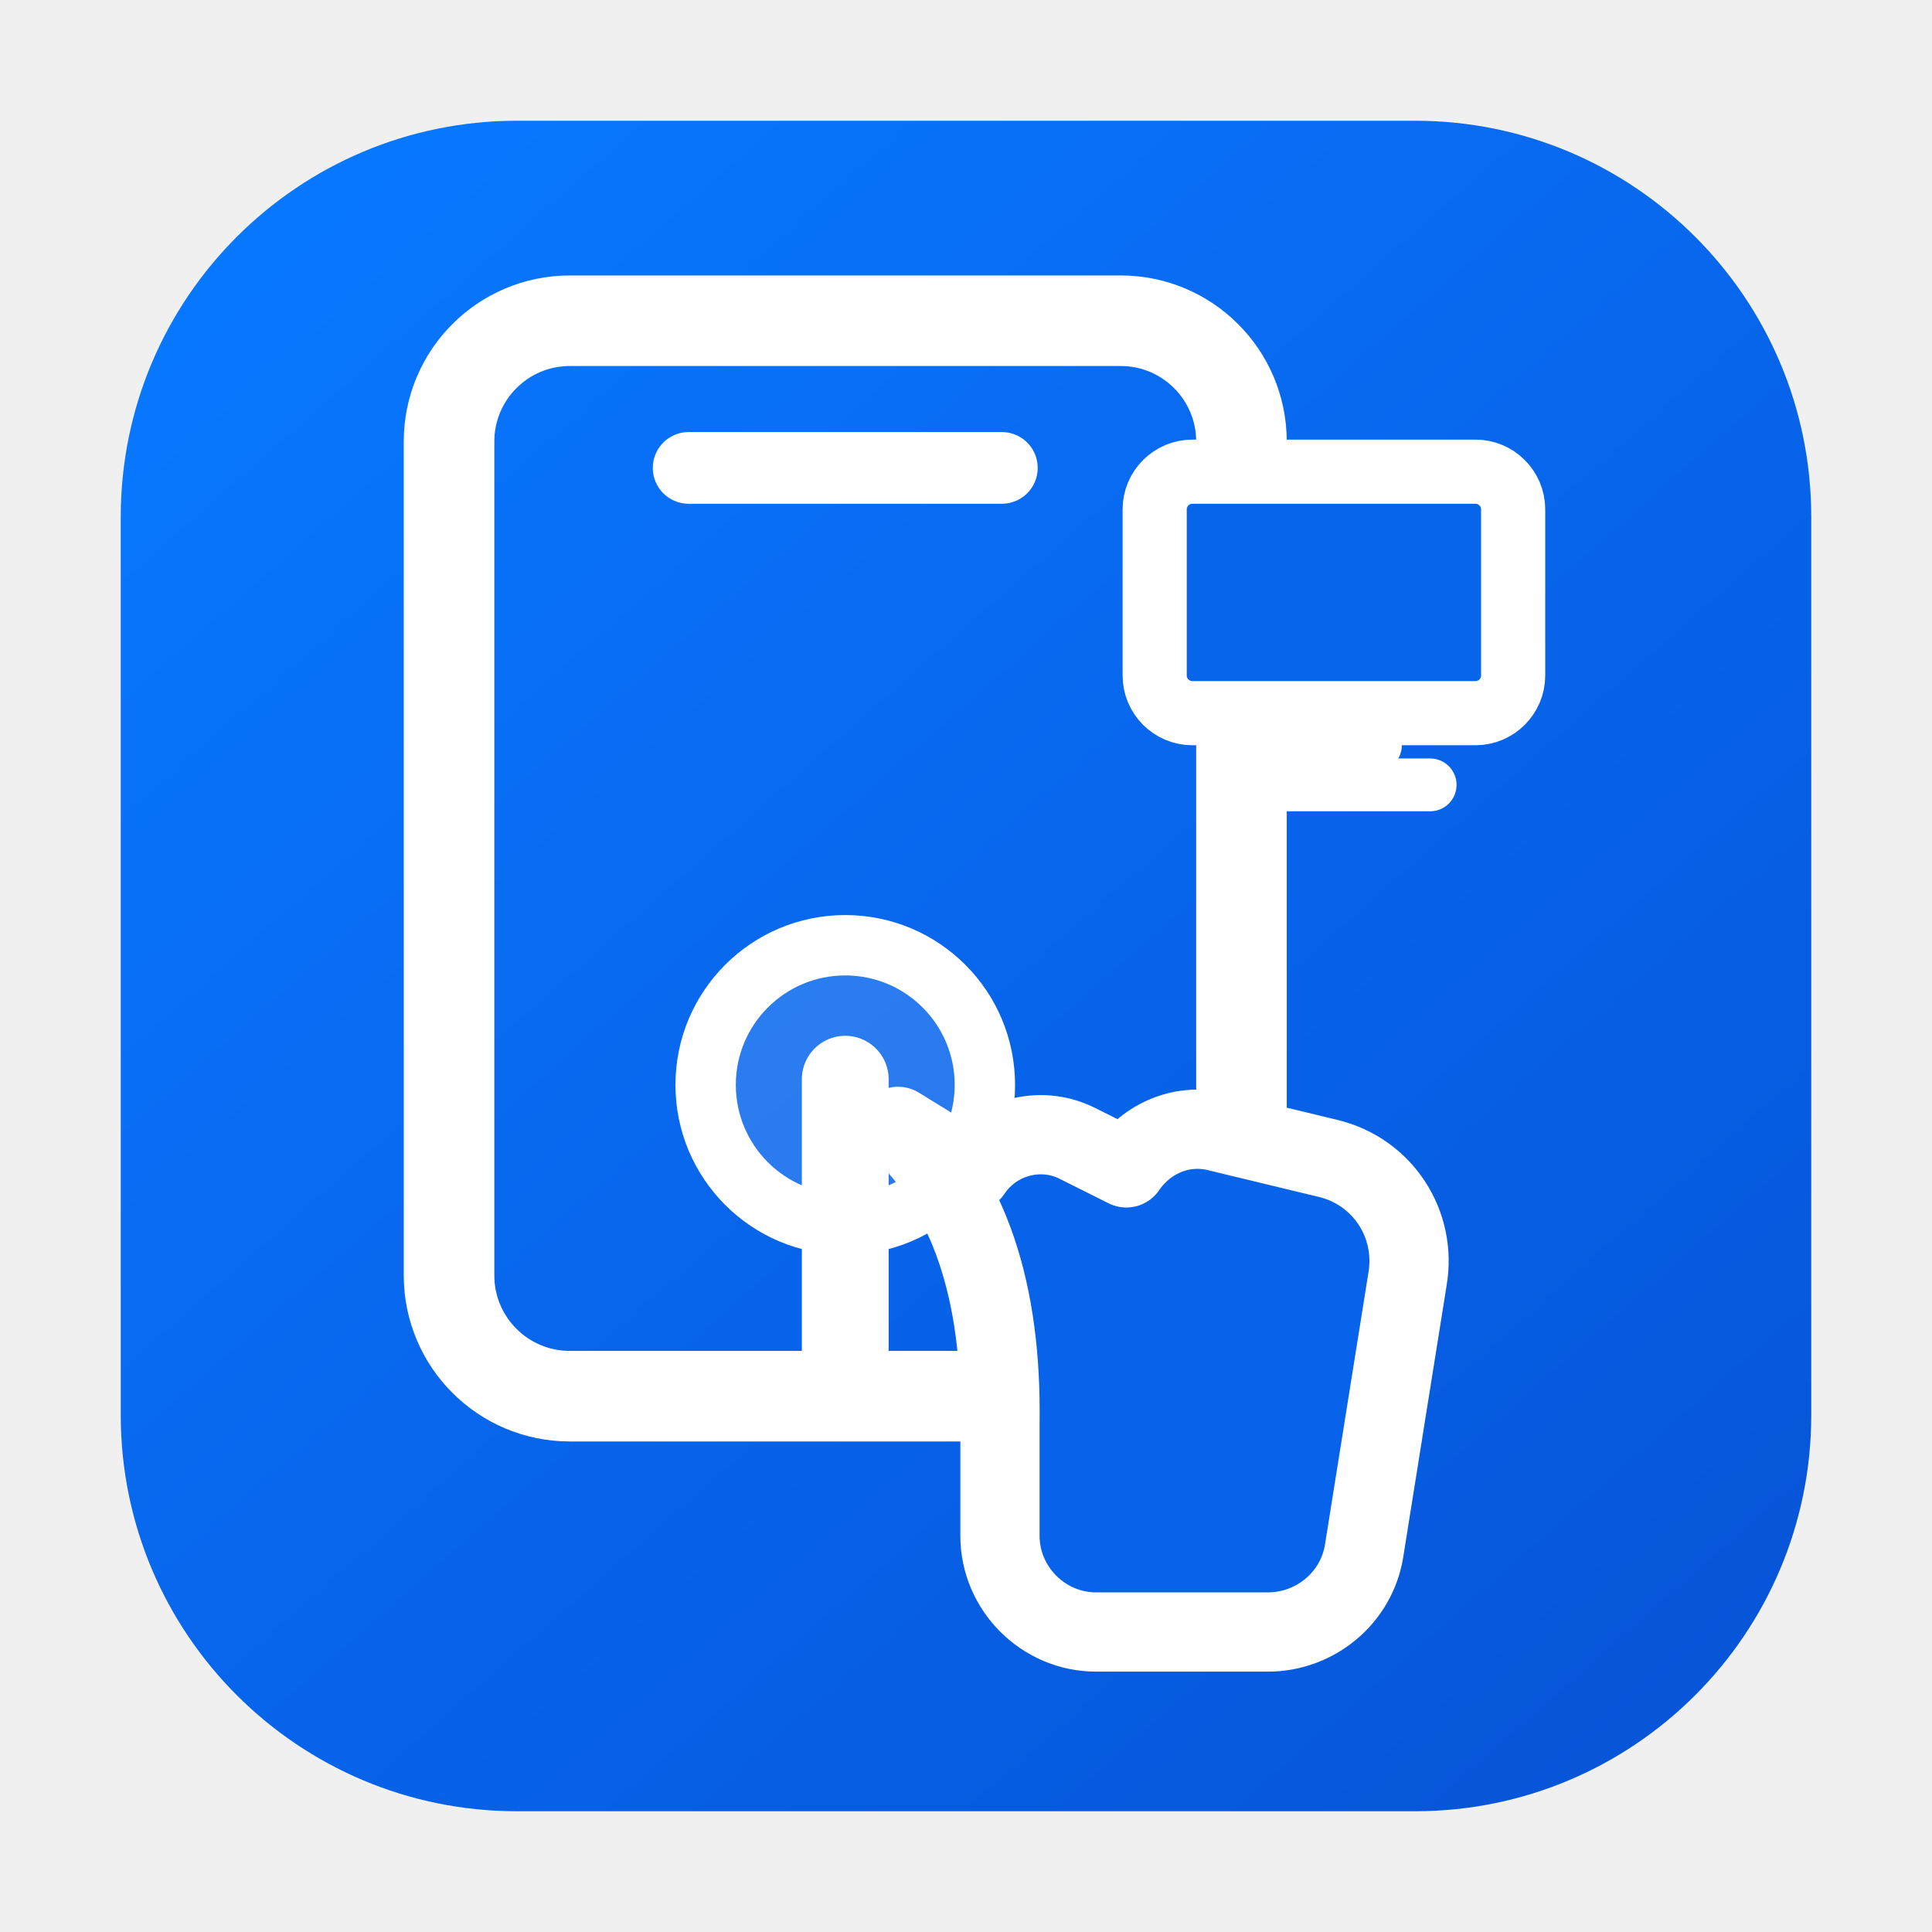
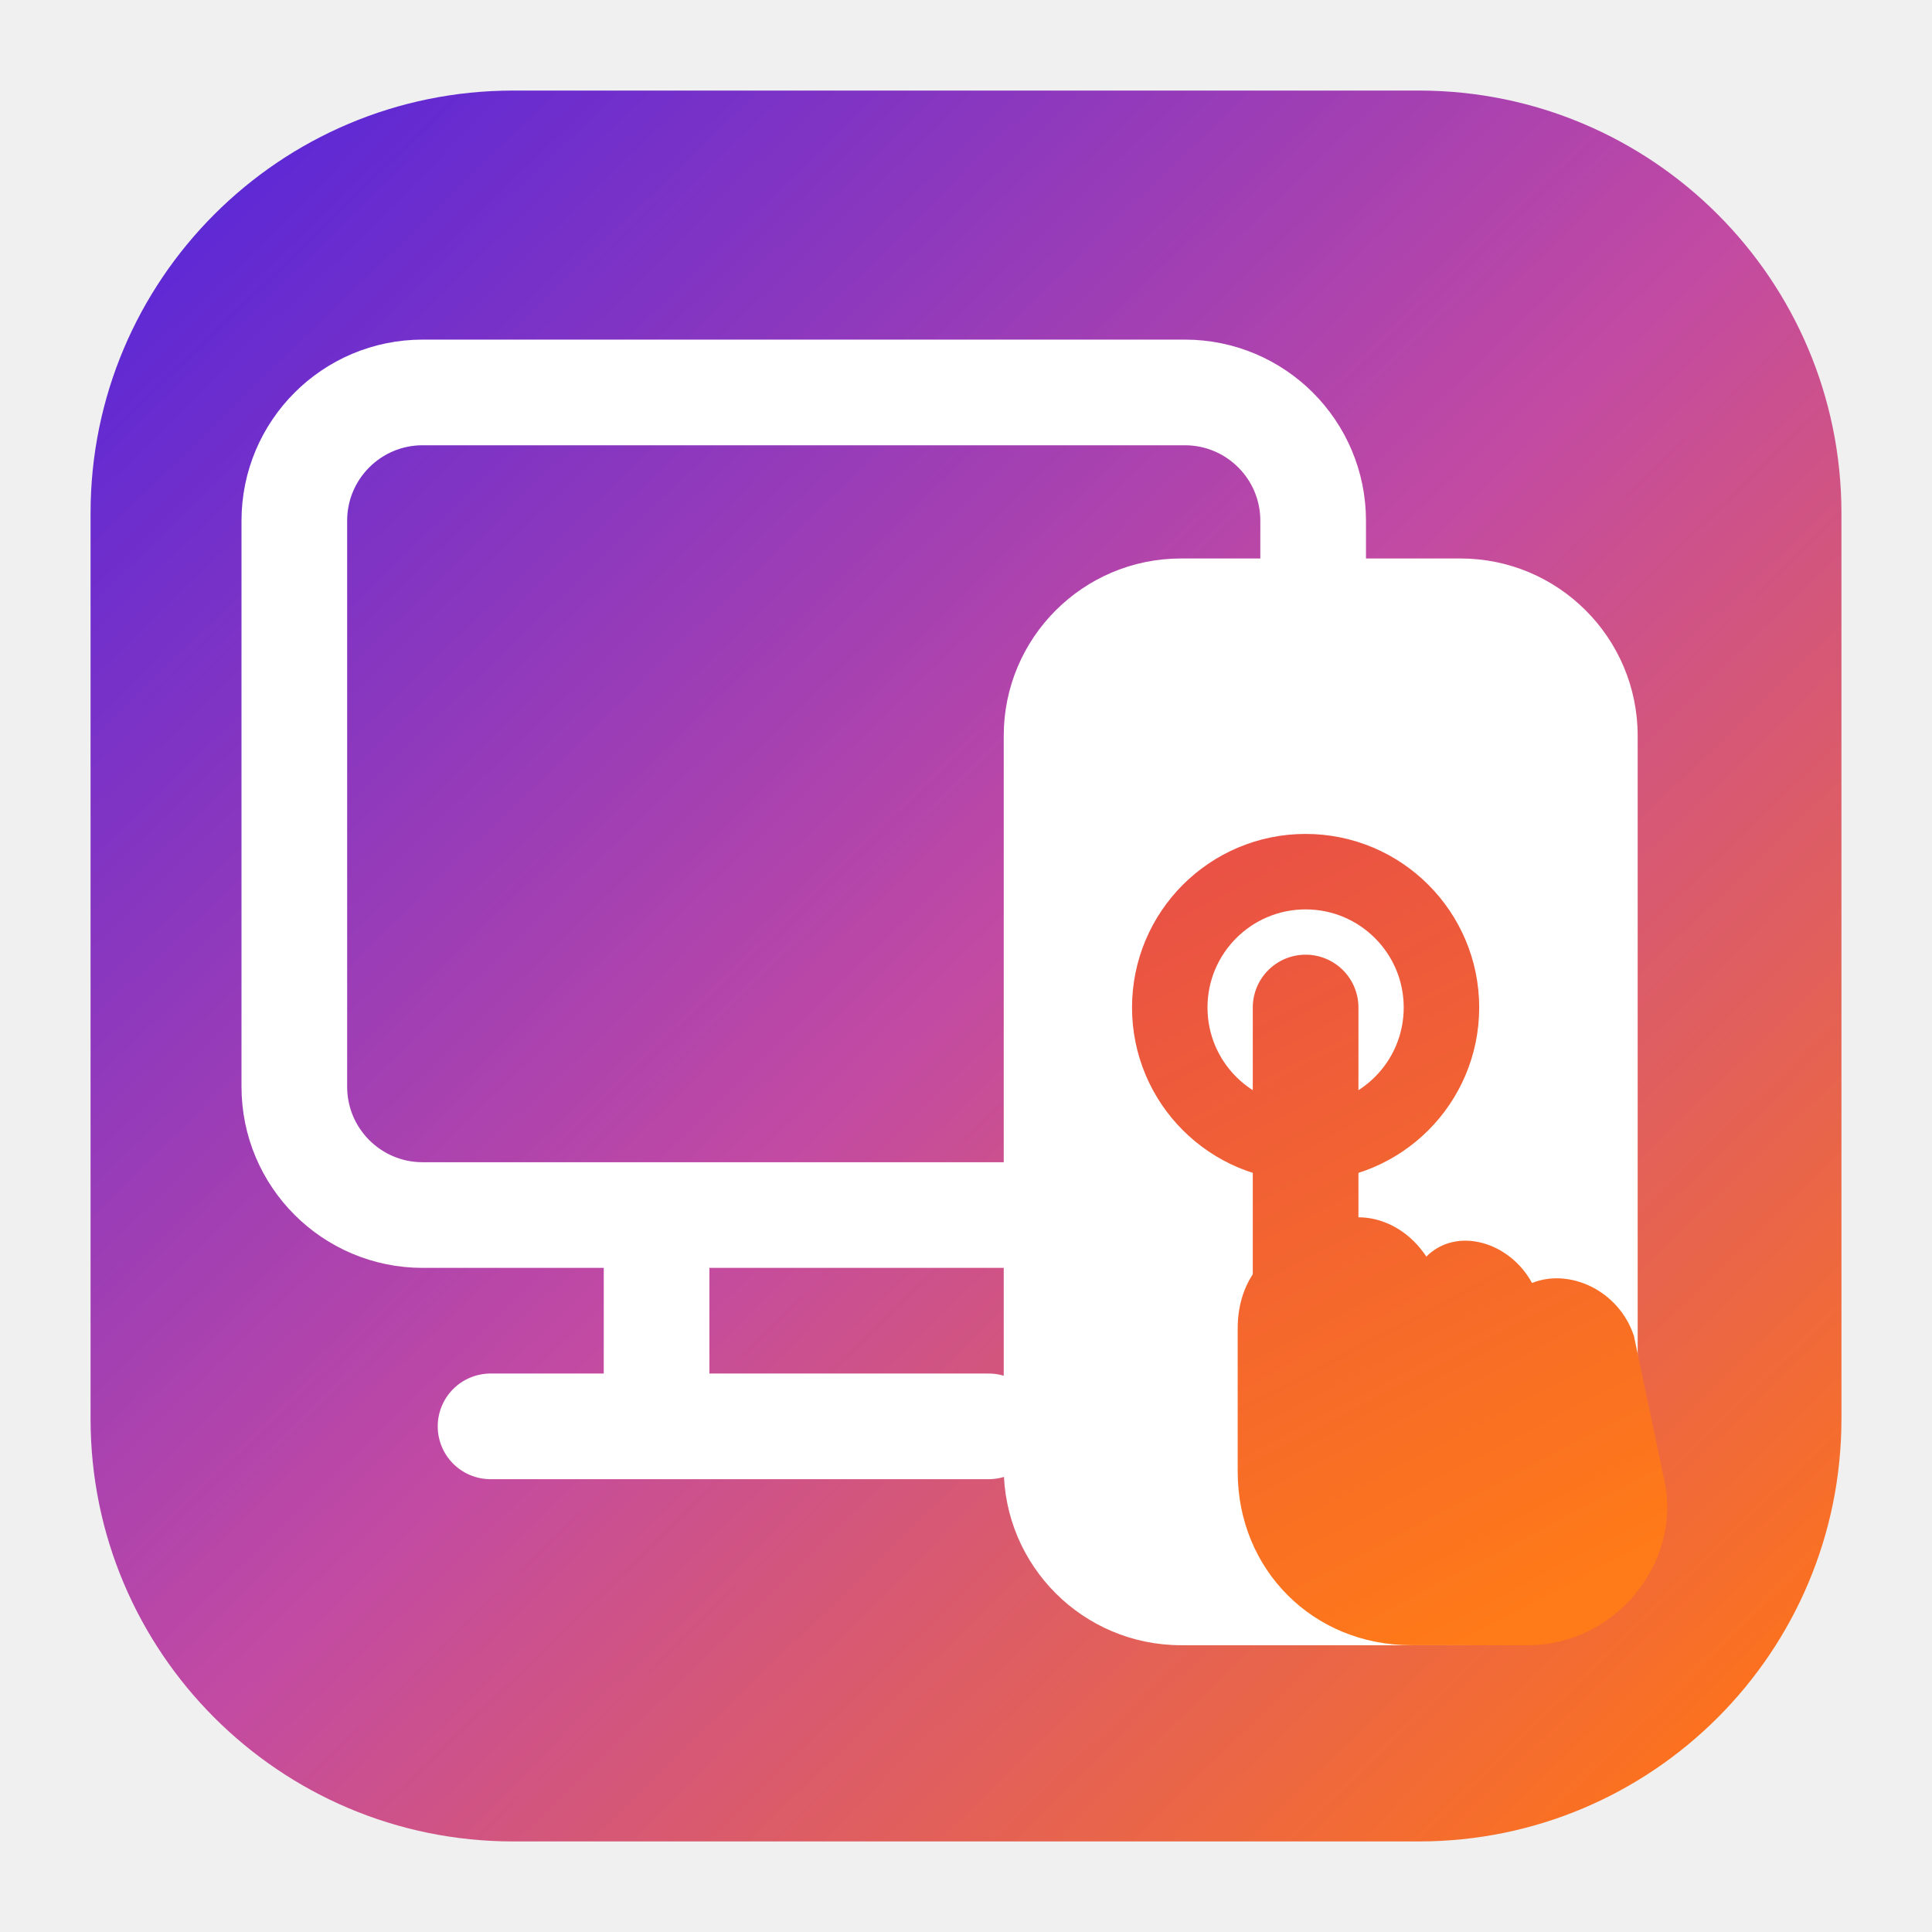
- <svg xmlns="http://www.w3.org/2000/svg" width="1024" height="1024" viewBox="0 0 1024 1024">
+ <svg xmlns="http://www.w3.org/2000/svg" width="1024" height="1024" viewBox="0 0 512 512">
  <defs>
-     <linearGradient id="bg" x1="160" y1="120" x2="864" y2="920" gradientUnits="userSpaceOnUse">
-       <stop stop-color="#0877FF" />
-       <stop offset="1" stop-color="#0755D9" />
+     <linearGradient id="bg" x1="50" y1="42" x2="466" y2="470" gradientUnits="userSpaceOnUse">
+       <stop stop-color="#5927D7" />
+       <stop offset=".5" stop-color="#C24AA3" />
+       <stop offset="1" stop-color="#FF7417" />
+     </linearGradient>
+     <linearGradient id="tap" x1="286" y1="218" x2="398" y2="432" gradientUnits="userSpaceOnUse">
+       <stop stop-color="#E64D4A" />
+       <stop offset="1" stop-color="#FF7A18" />
    </linearGradient>
  </defs>
-   <rect x="64" y="64" width="896" height="896" rx="210" fill="url(#bg)" />
-   <rect x="238" y="170" width="420" height="570" rx="64" fill="none" stroke="#fff" stroke-width="48" />
-   <path d="M365 248h166" stroke="#fff" stroke-width="38" stroke-linecap="round" />
-   <circle cx="448" cy="575" r="74" fill="#fff" fill-opacity=".14" stroke="#fff" stroke-width="32" />
-   <circle cx="448" cy="575" r="20" fill="#fff" />
-   <path d="M476 597c38 35 55 88 54 157v60c0 28 23 51 51 51h91c25 0 47-18 51-43l23-144c5-29-13-57-42-64l-58-14c-19-5-38 3-49 19l-26-13c-20-10-44-3-56 15l-39-24Z" fill="#0763E9" stroke="#fff" stroke-width="42" stroke-linejoin="round" />
-   <path d="M448 572v152" stroke="#fff" stroke-width="46" stroke-linecap="round" />
-   <g transform="translate(612 250)">
-     <rect x="0" y="0" width="190" height="128" rx="20" fill="#0765EA" stroke="#fff" stroke-width="34" />
-     <path d="M73 145h44M44 166h102" stroke="#fff" stroke-width="28" stroke-linecap="round" />
-   </g>
+   <rect x="24" y="24" width="464" height="464" rx="112" fill="url(#bg)" />
+   <rect x="78" y="104" width="270" height="218" rx="34" fill="none" stroke="#fff" stroke-width="28" />
+   <path d="M174 324v43M130 378h132" fill="none" stroke="#fff" stroke-width="28" stroke-linecap="round" />
+   <rect x="266" y="148" width="168" height="288" rx="47" fill="#fff" />
+   <circle cx="346" cy="267" r="36" fill="none" stroke="url(#tap)" stroke-width="20" />
+   <path d="M346 267v116" fill="none" stroke="url(#tap)" stroke-width="28" stroke-linecap="round" />
+   <path d="M346 329c9-10 24-8 32 4 8-8 22-4 28 7 10-4 23 2 27 14l8 38c5 22-13 44-36 44h-31c-26 0-46-20-46-46v-38c0-13 8-22 18-23Z" fill="url(#tap)" />
</svg>
